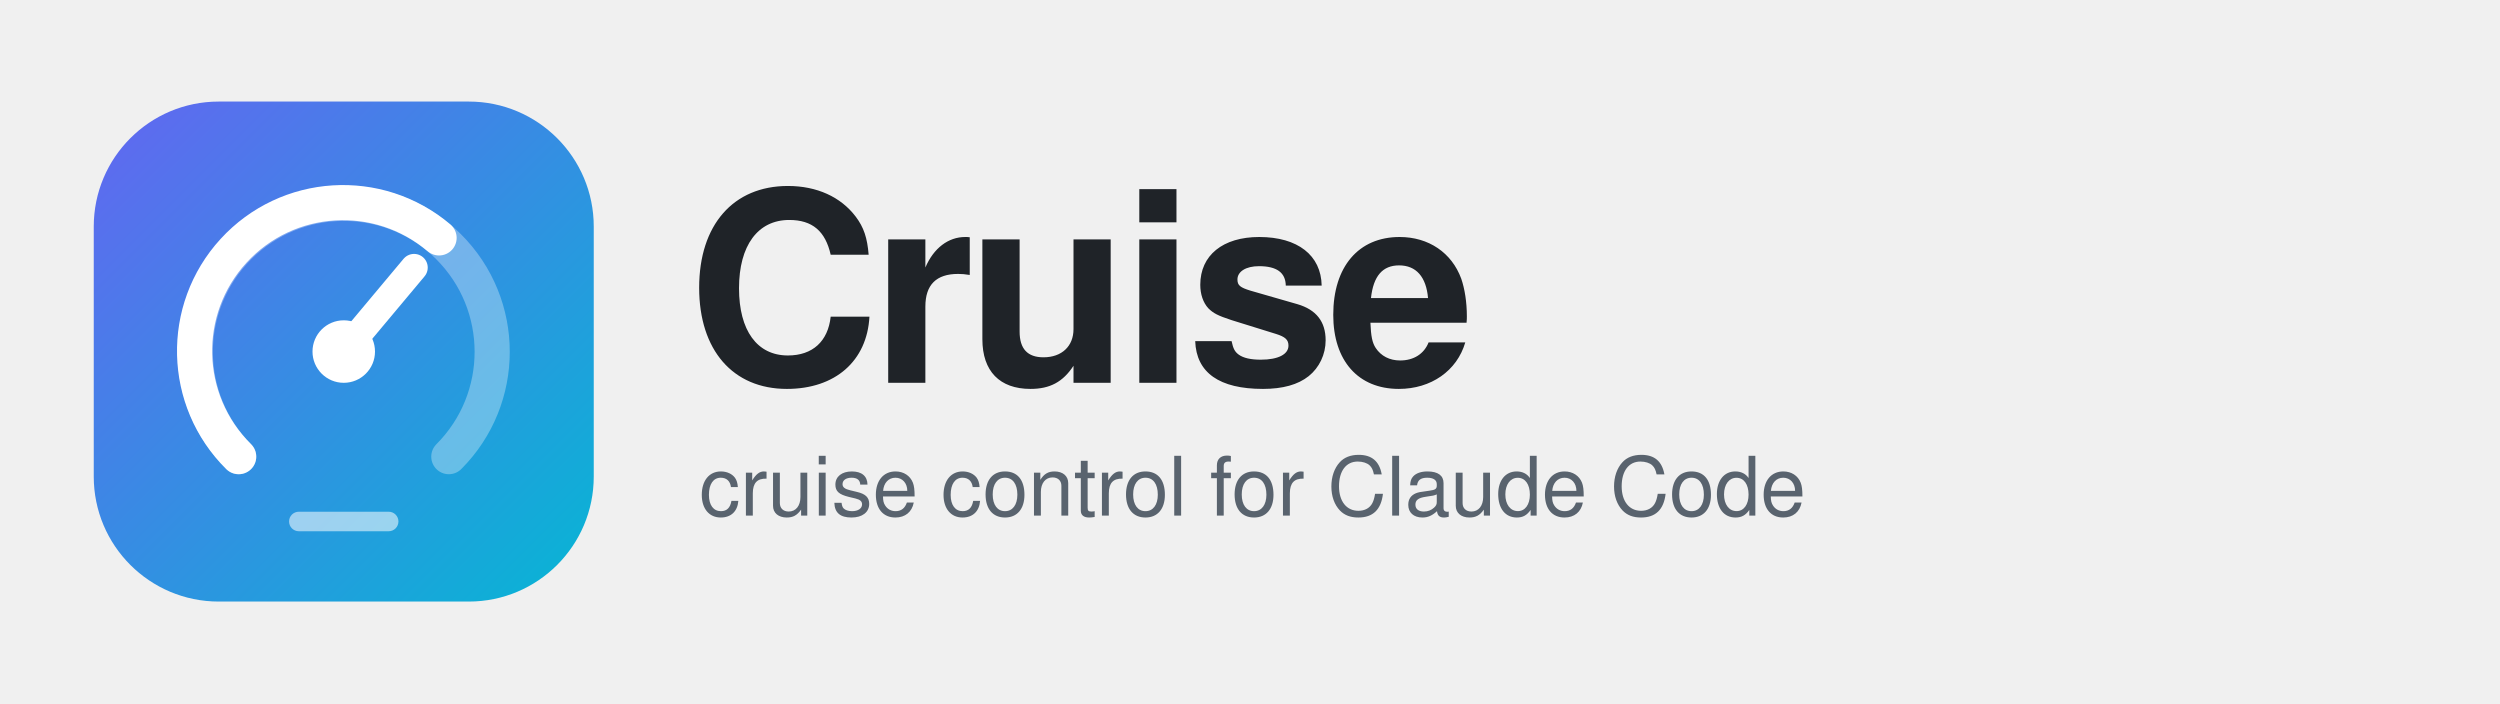
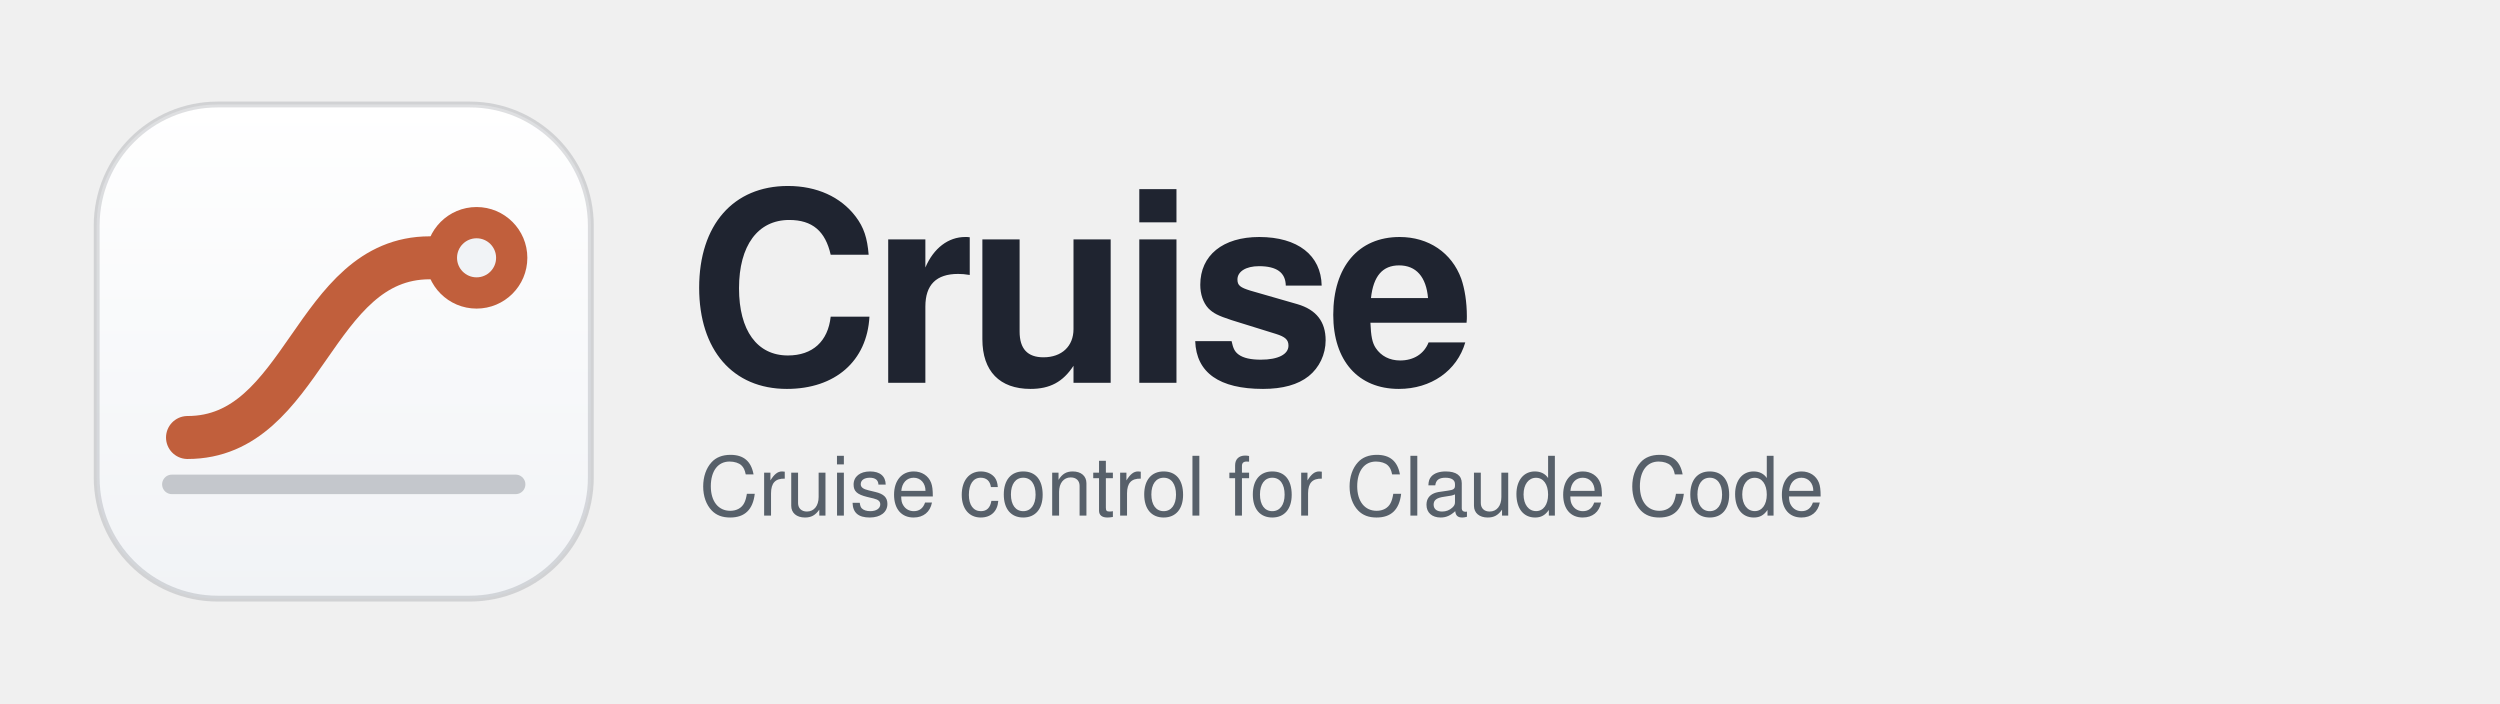
<svg xmlns="http://www.w3.org/2000/svg" viewBox="0 0 640 180" width="640" height="180" role="img" aria-label="Cruise, cruise control for Claude Code">
-   <defs>
-     <linearGradient id="g" x1="0" y1="0" x2="1" y2="1">
-       <stop offset="0" stop-color="#6366f1" />
-       <stop offset="1" stop-color="#06b6d4" />
-     </linearGradient>
-   </defs>
-   <rect x="24" y="26" width="128" height="128" rx="32" fill="url(#g)" />
-   <path d="M61.1 116.9A38 38 0 1 1 114.9 116.9" fill="none" stroke="#fff" stroke-opacity=".32" stroke-width="9" stroke-linecap="round" />
-   <path d="M61.1 116.9A38 38 0 0 1 112.4 60.9" fill="none" stroke="#fff" stroke-width="9" stroke-linecap="round" />
-   <line x1="88" y1="90" x2="106" y2="68.5" stroke="#fff" stroke-width="7" stroke-linecap="round" />
-   <circle cx="88" cy="90" r="8" fill="#fff" />
-   <rect x="74" y="131" width="28" height="5" rx="2.5" fill="#fff" fill-opacity=".55" />
-   <text x="176" y="98" font-family="ui-sans-serif,system-ui,-apple-system,'Segoe UI',Helvetica,Arial,sans-serif" font-size="68" font-weight="700" letter-spacing="-2" fill="#1f2328">Cruise</text>
-   <text x="179" y="132" font-family="ui-sans-serif,system-ui,-apple-system,'Segoe UI',Helvetica,Arial,sans-serif" font-size="21" font-weight="500" fill="#59636e">cruise control for Claude Code</text>
+   <g transform="translate(24 26)">
+     <defs>
+       <linearGradient id="tile-llight" x1="0" y1="0" x2="0" y2="1">
+         <stop offset="0" stop-color="#FFFFFF" />
+         <stop offset="1" stop-color="#F1F3F6" />
+       </linearGradient>
+     </defs>
+     <rect x=".75" y=".75" width="126.5" height="126.5" rx="31" fill="url(#tile-llight)" stroke="rgba(15,23,42,0.14)" stroke-width="1.5" />
+     <line x1="20" y1="98" x2="108" y2="98" stroke="#1E2430" stroke-opacity=".22" stroke-width="5" stroke-linecap="round" />
+     <path d="M24 86C54 86 56 40 86 40" fill="none" stroke="#C15F3C" stroke-width="11" stroke-linecap="round" />
+     <circle cx="98" cy="40" r="13" fill="#C15F3C" />
+     <circle cx="98" cy="40" r="5" fill="#F1F3F6" />
+   </g>
+   <text x="176" y="98" font-family="ui-sans-serif, system-ui, -apple-system, &quot;Segoe UI&quot;, Helvetica, Arial, sans-serif" font-size="68" font-weight="700" letter-spacing="-2" fill="#1F2430">Cruise</text>
+   <text x="179" y="132" font-family="ui-sans-serif, system-ui, -apple-system, &quot;Segoe UI&quot;, Helvetica, Arial, sans-serif" font-size="21" font-weight="500" fill="#57606A">Cruise control for Claude Code</text>
</svg>
